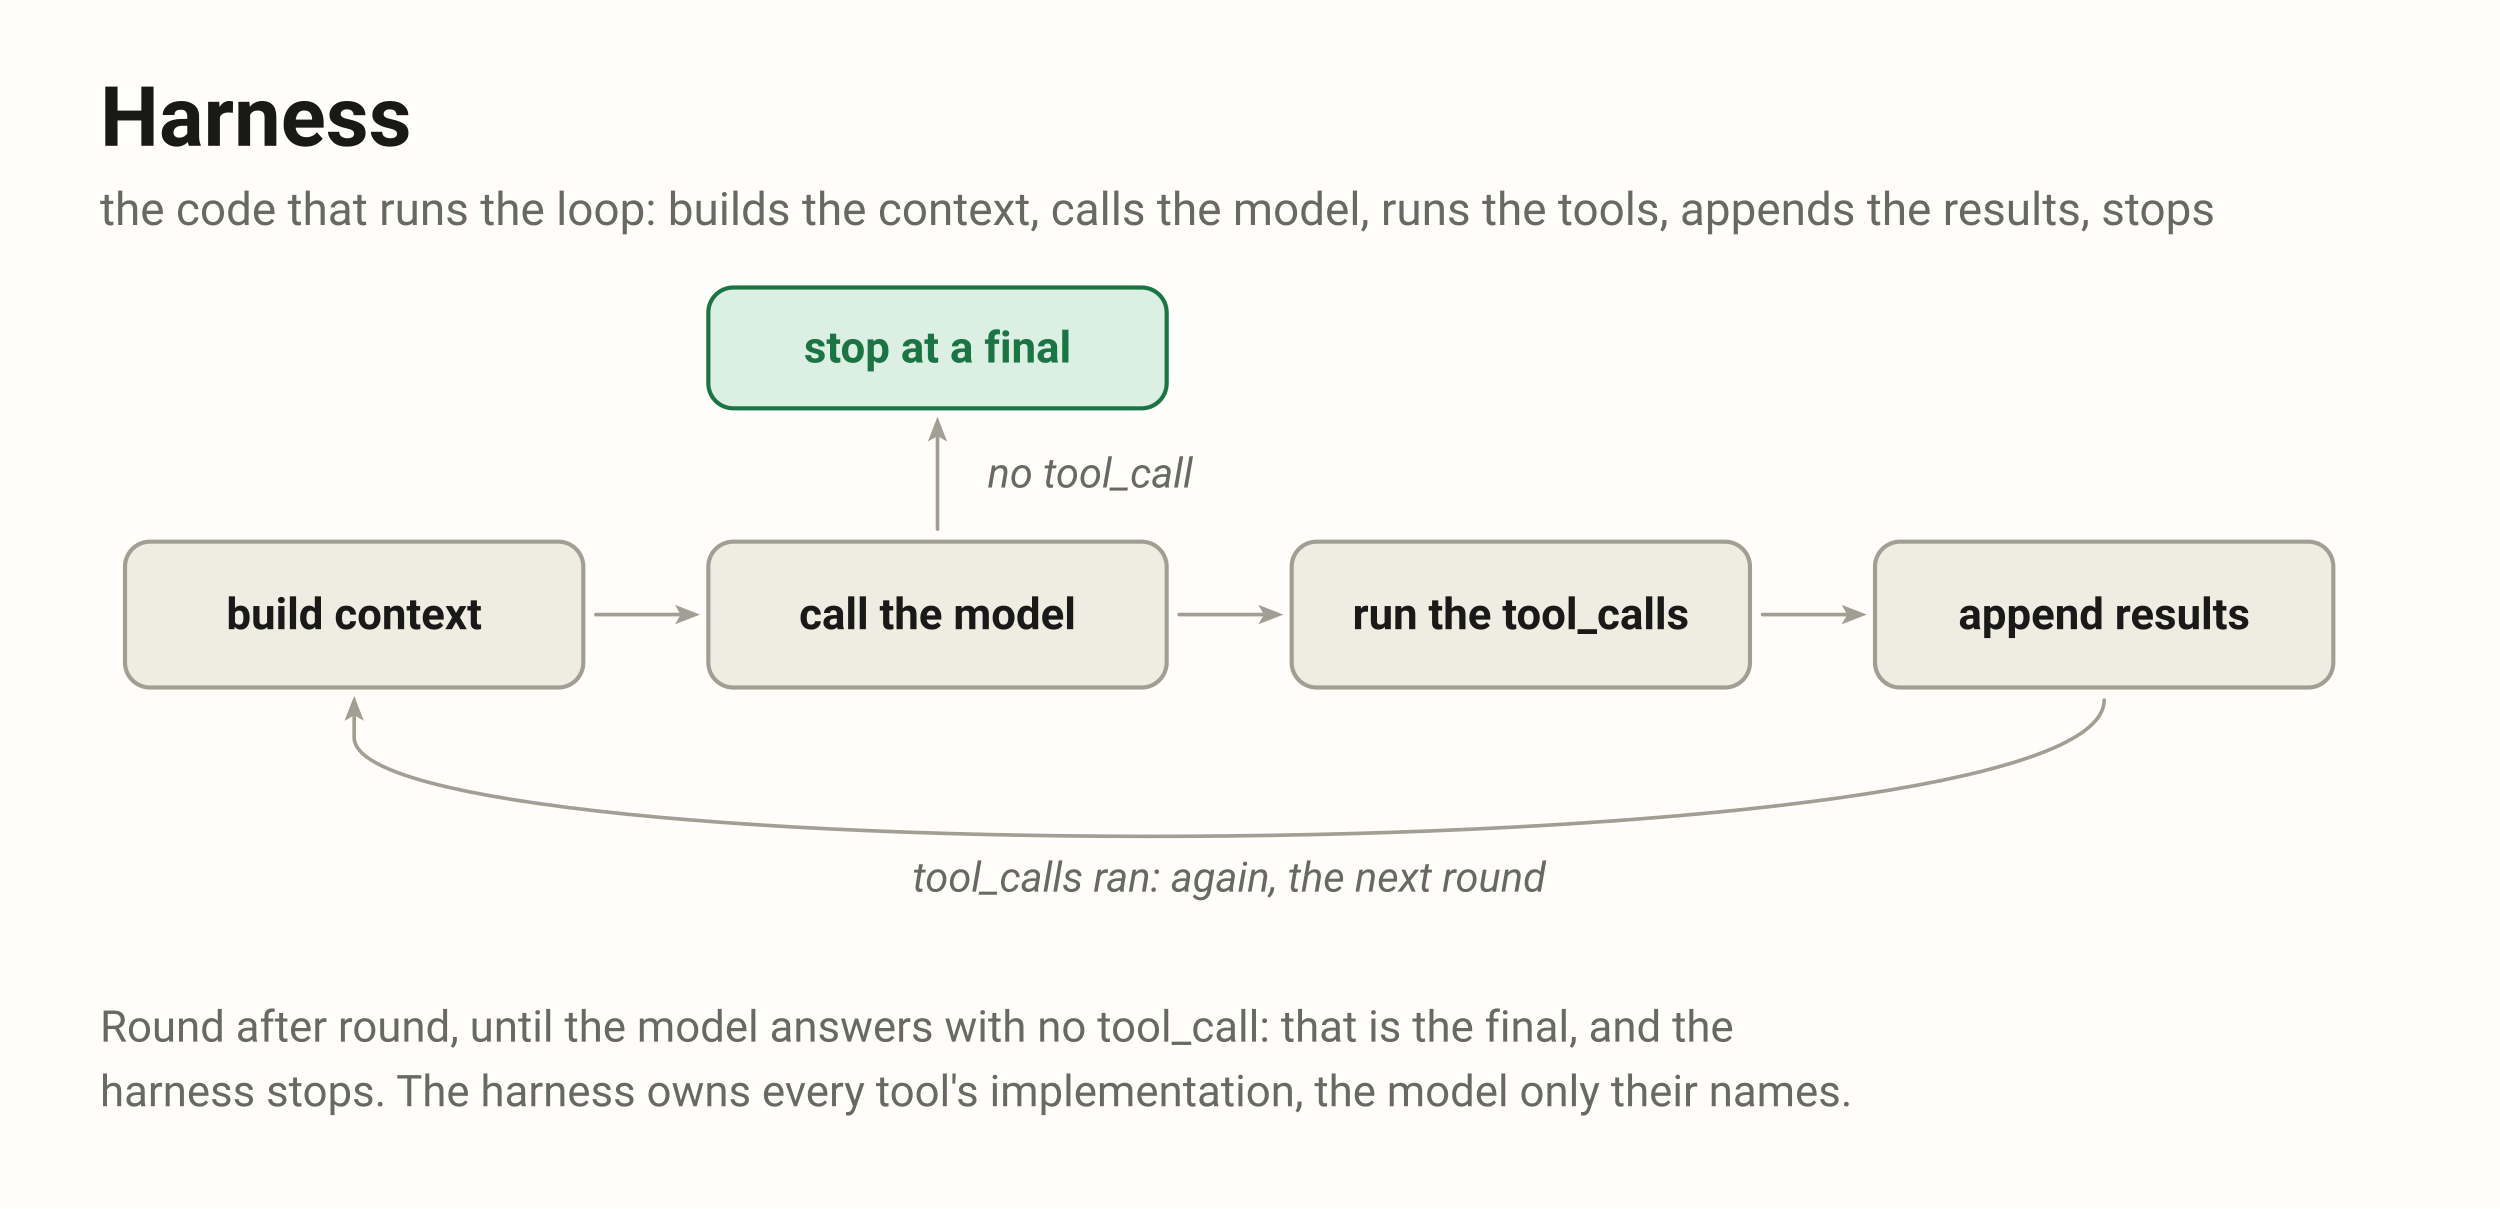
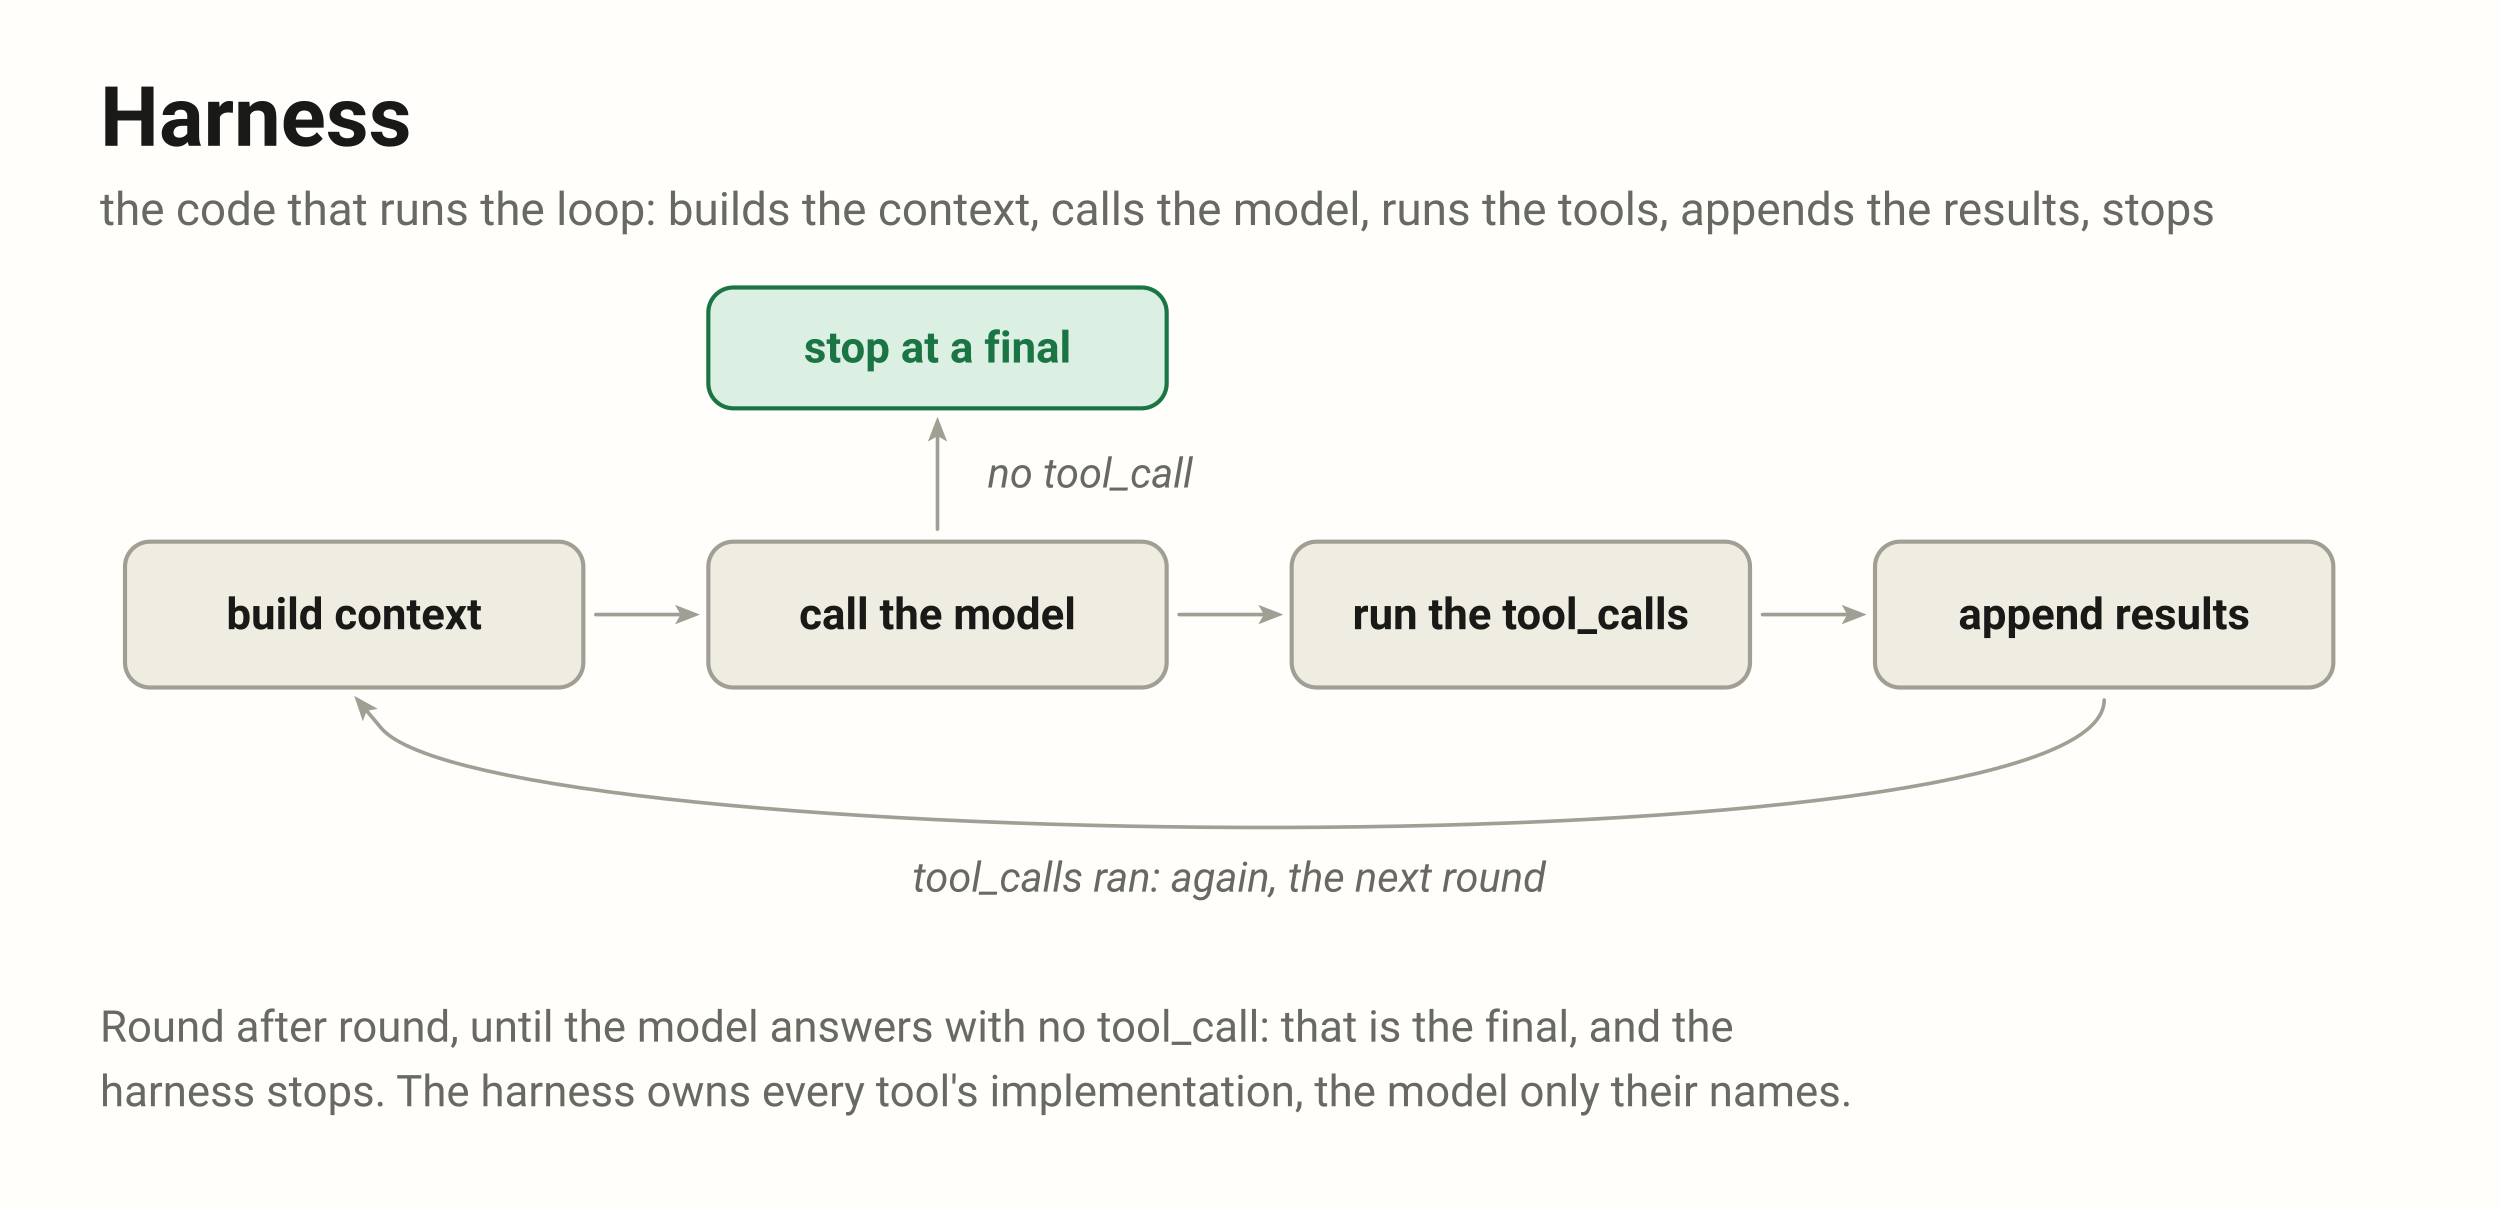
<svg xmlns="http://www.w3.org/2000/svg" viewBox="0 0 1200 580" font-family="system-ui, -apple-system, 'Segoe UI', Roboto, sans-serif">
  <rect width="1200" height="580" fill="#fffefb" />
  <defs>
    <marker id="a5E5C4E" viewBox="0 0 12 12" refX="8" refY="6" markerUnits="userSpaceOnUse" markerWidth="16" markerHeight="16" orient="auto-start-reverse">
      <path d="M2 2.5 L11 6 L2 9.5 L4 6 z" fill="#a19f93" stroke-linejoin="round" />
    </marker>
  </defs>
  <text x="48" y="70" fill="#191a17" font-size="40" font-weight="700">Harness</text>
  <text x="48" y="108" fill="#686a61" font-size="22">the code that runs the loop: builds the context, calls the model, runs the tools, appends the results, stops</text>
  <rect x="60" y="260" width="220" height="70" rx="12" fill="#efece2" stroke="#a19f93" stroke-width="2" />
  <text x="170" y="302" fill="#191a17" font-size="21" text-anchor="middle" font-weight="700">build context</text>
  <line x1="286" y1="295" x2="332" y2="295" stroke="#a19f93" stroke-width="1.75" stroke-linecap="round" marker-end="url(#a5E5C4E)" />
  <rect x="340" y="260" width="220" height="70" rx="12" fill="#efece2" stroke="#a19f93" stroke-width="2" />
  <text x="450" y="302" fill="#191a17" font-size="21" text-anchor="middle" font-weight="700">call the model</text>
  <line x1="566" y1="295" x2="612" y2="295" stroke="#a19f93" stroke-width="1.75" stroke-linecap="round" marker-end="url(#a5E5C4E)" />
  <rect x="620" y="260" width="220" height="70" rx="12" fill="#efece2" stroke="#a19f93" stroke-width="2" />
  <text x="730" y="302" fill="#191a17" font-size="21" text-anchor="middle" font-weight="700">run the tool_calls</text>
  <line x1="846" y1="295" x2="892" y2="295" stroke="#a19f93" stroke-width="1.75" stroke-linecap="round" marker-end="url(#a5E5C4E)" />
  <rect x="900" y="260" width="220" height="70" rx="12" fill="#efece2" stroke="#a19f93" stroke-width="2" />
  <text x="1010" y="302" fill="#191a17" font-size="21" text-anchor="middle" font-weight="700">append results</text>
  <line x1="450" y1="254" x2="450" y2="204" stroke="#a19f93" stroke-width="1.75" stroke-linecap="round" marker-end="url(#a5E5C4E)" />
  <text x="474" y="234" fill="#686a61" font-size="20" text-anchor="start" font-style="italic">no tool_call</text>
  <rect x="340" y="138" width="220" height="58" rx="12" fill="#dcefe3" stroke="#1a7443" stroke-width="2" />
  <text x="450" y="174" fill="#1a7443" font-size="21" text-anchor="middle" font-weight="700">stop at a final</text>
-   <path d="M1010 336 C1010 420 170 420 170 354 V338" fill="none" stroke="#a19f93" stroke-width="1.75" stroke-linecap="round" marker-end="url(#a5E5C4E)" />
+   <path d="M1010 336 C1010 420 234.3 410.7 182.9 349.4 L172.6 337.1" fill="none" stroke="#a19f93" stroke-width="1.75" stroke-linecap="round" marker-end="url(#a5E5C4E)" />
  <text x="590" y="428" fill="#686a61" font-size="20" text-anchor="middle" font-style="italic">tool_calls ran: again, the next round</text>
  <text x="48" y="500" fill="#686a61" font-size="21" text-anchor="start">Round after round, until the model answers with no tool_call: that is the final, and the</text>
  <text x="48" y="531" fill="#686a61" font-size="21" text-anchor="start">harness stops. The harness owns every tool's implementation, the model only their names.</text>
</svg>
